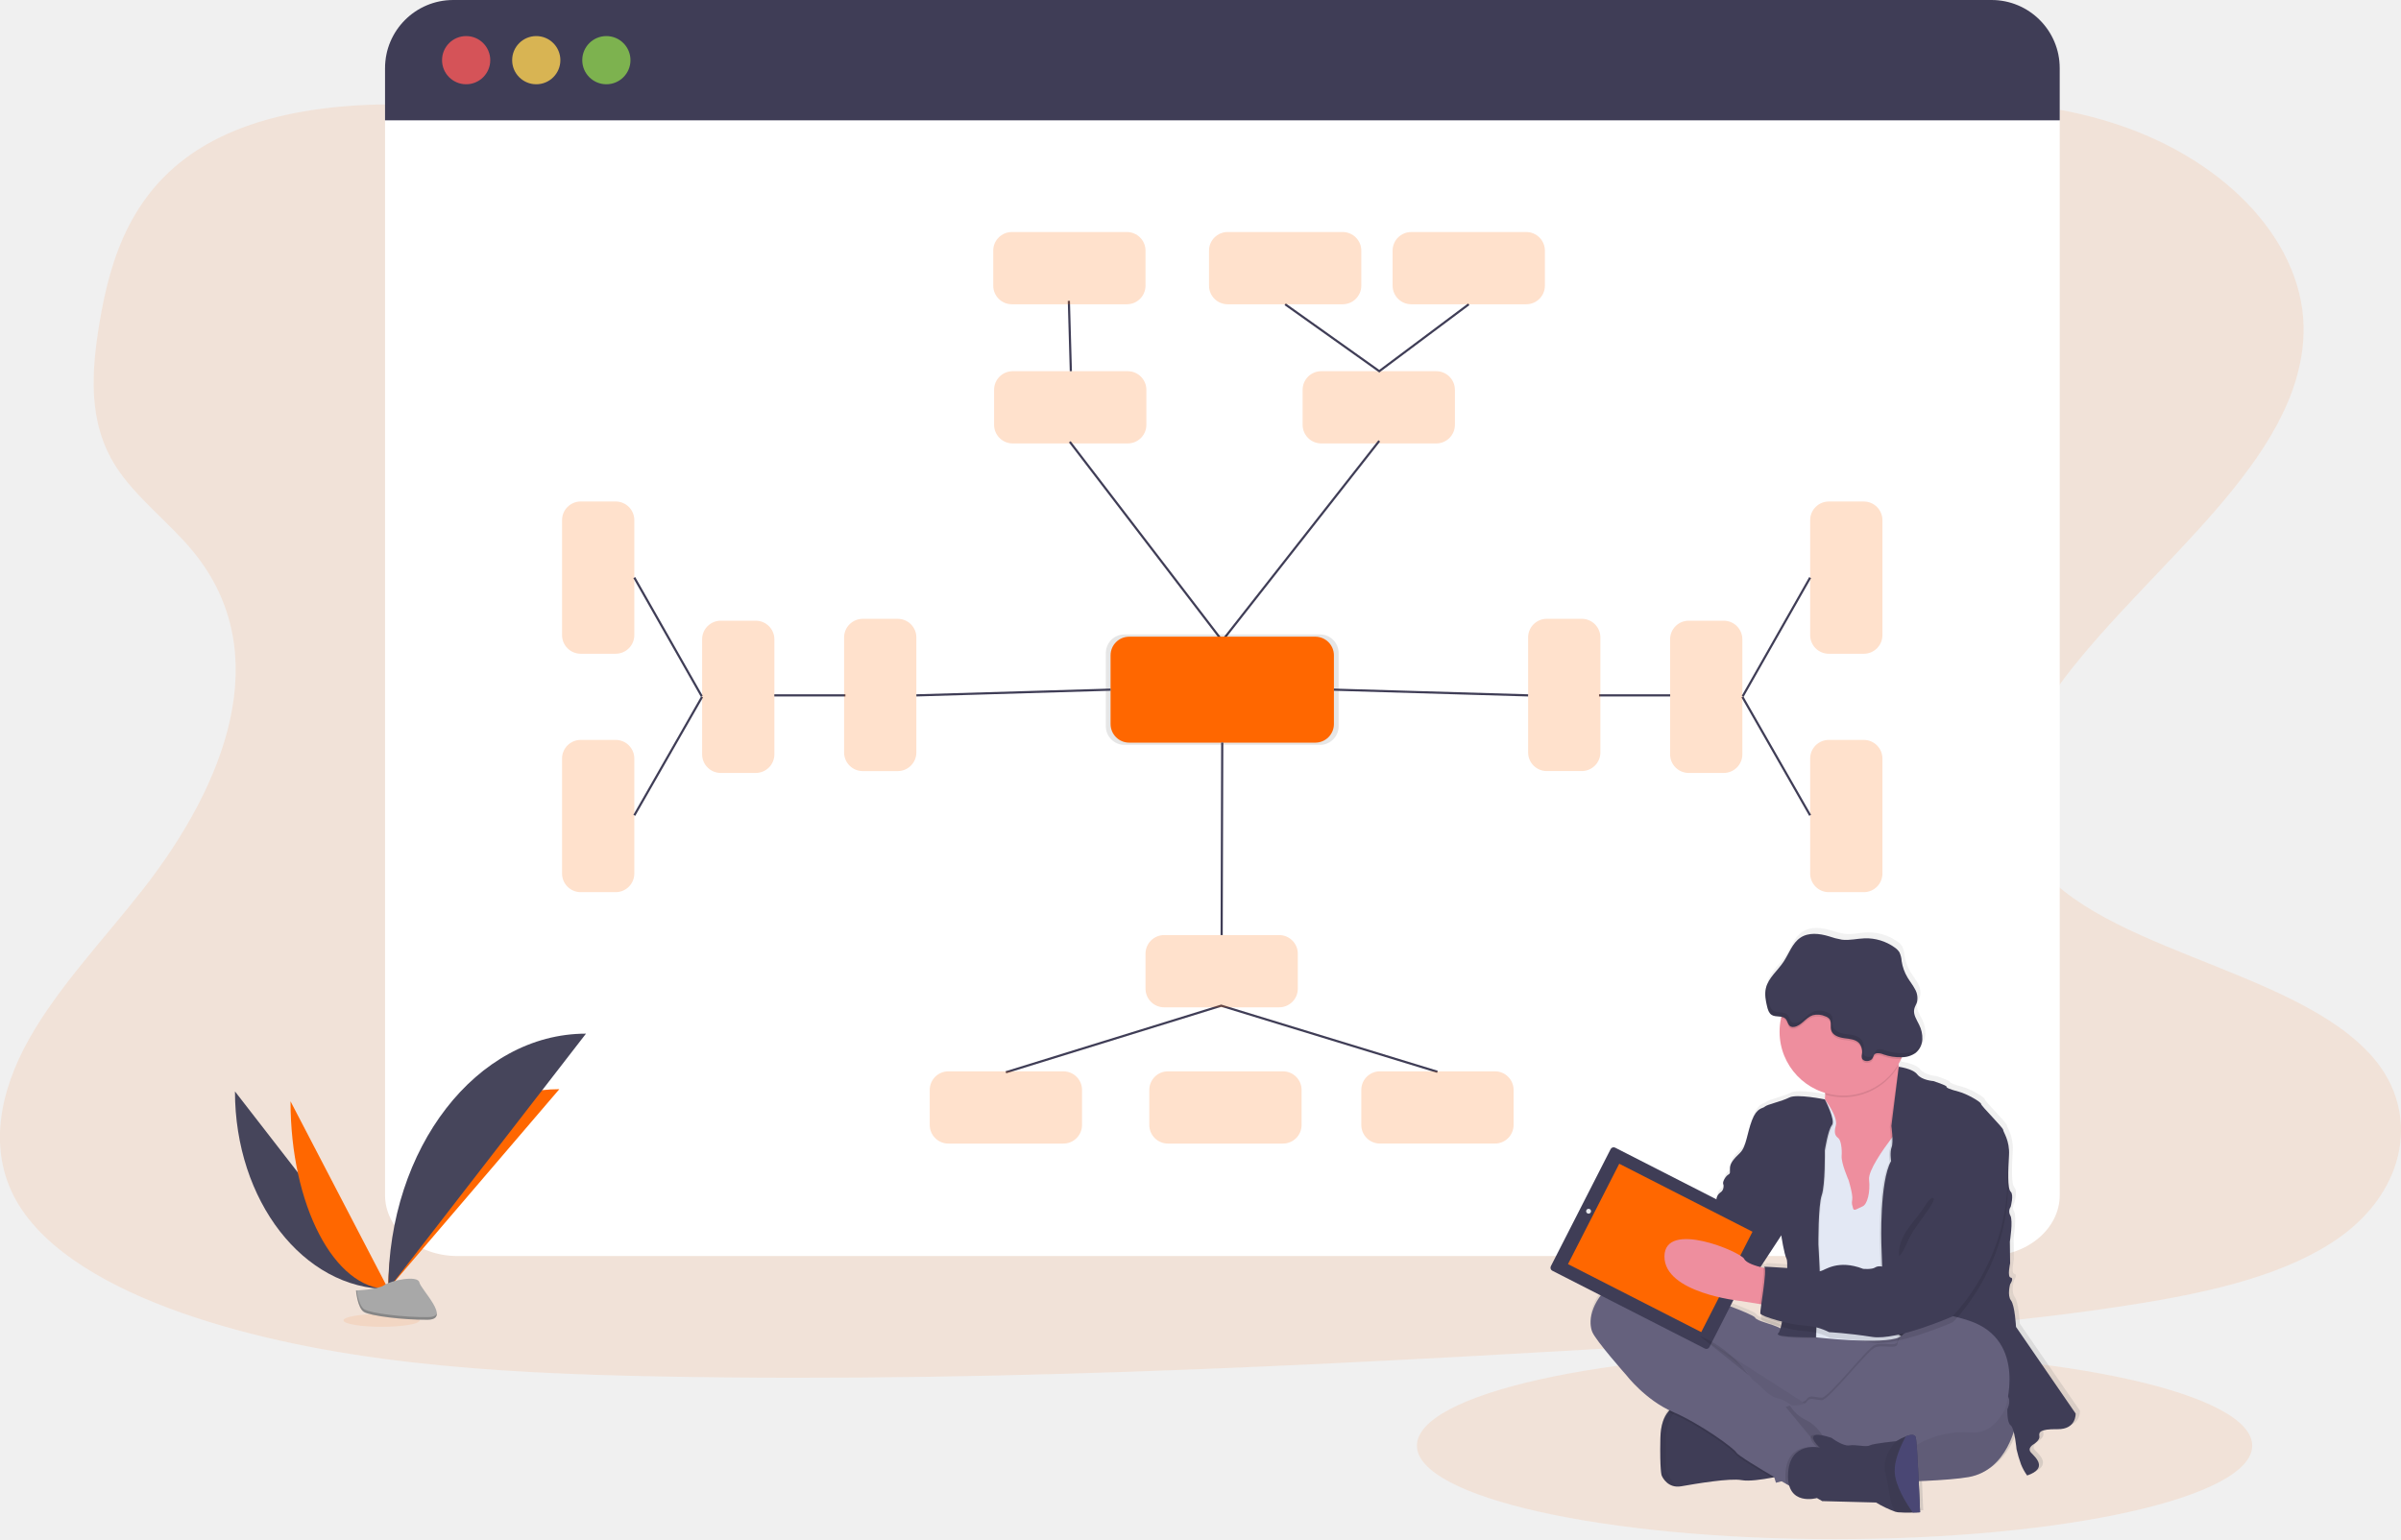
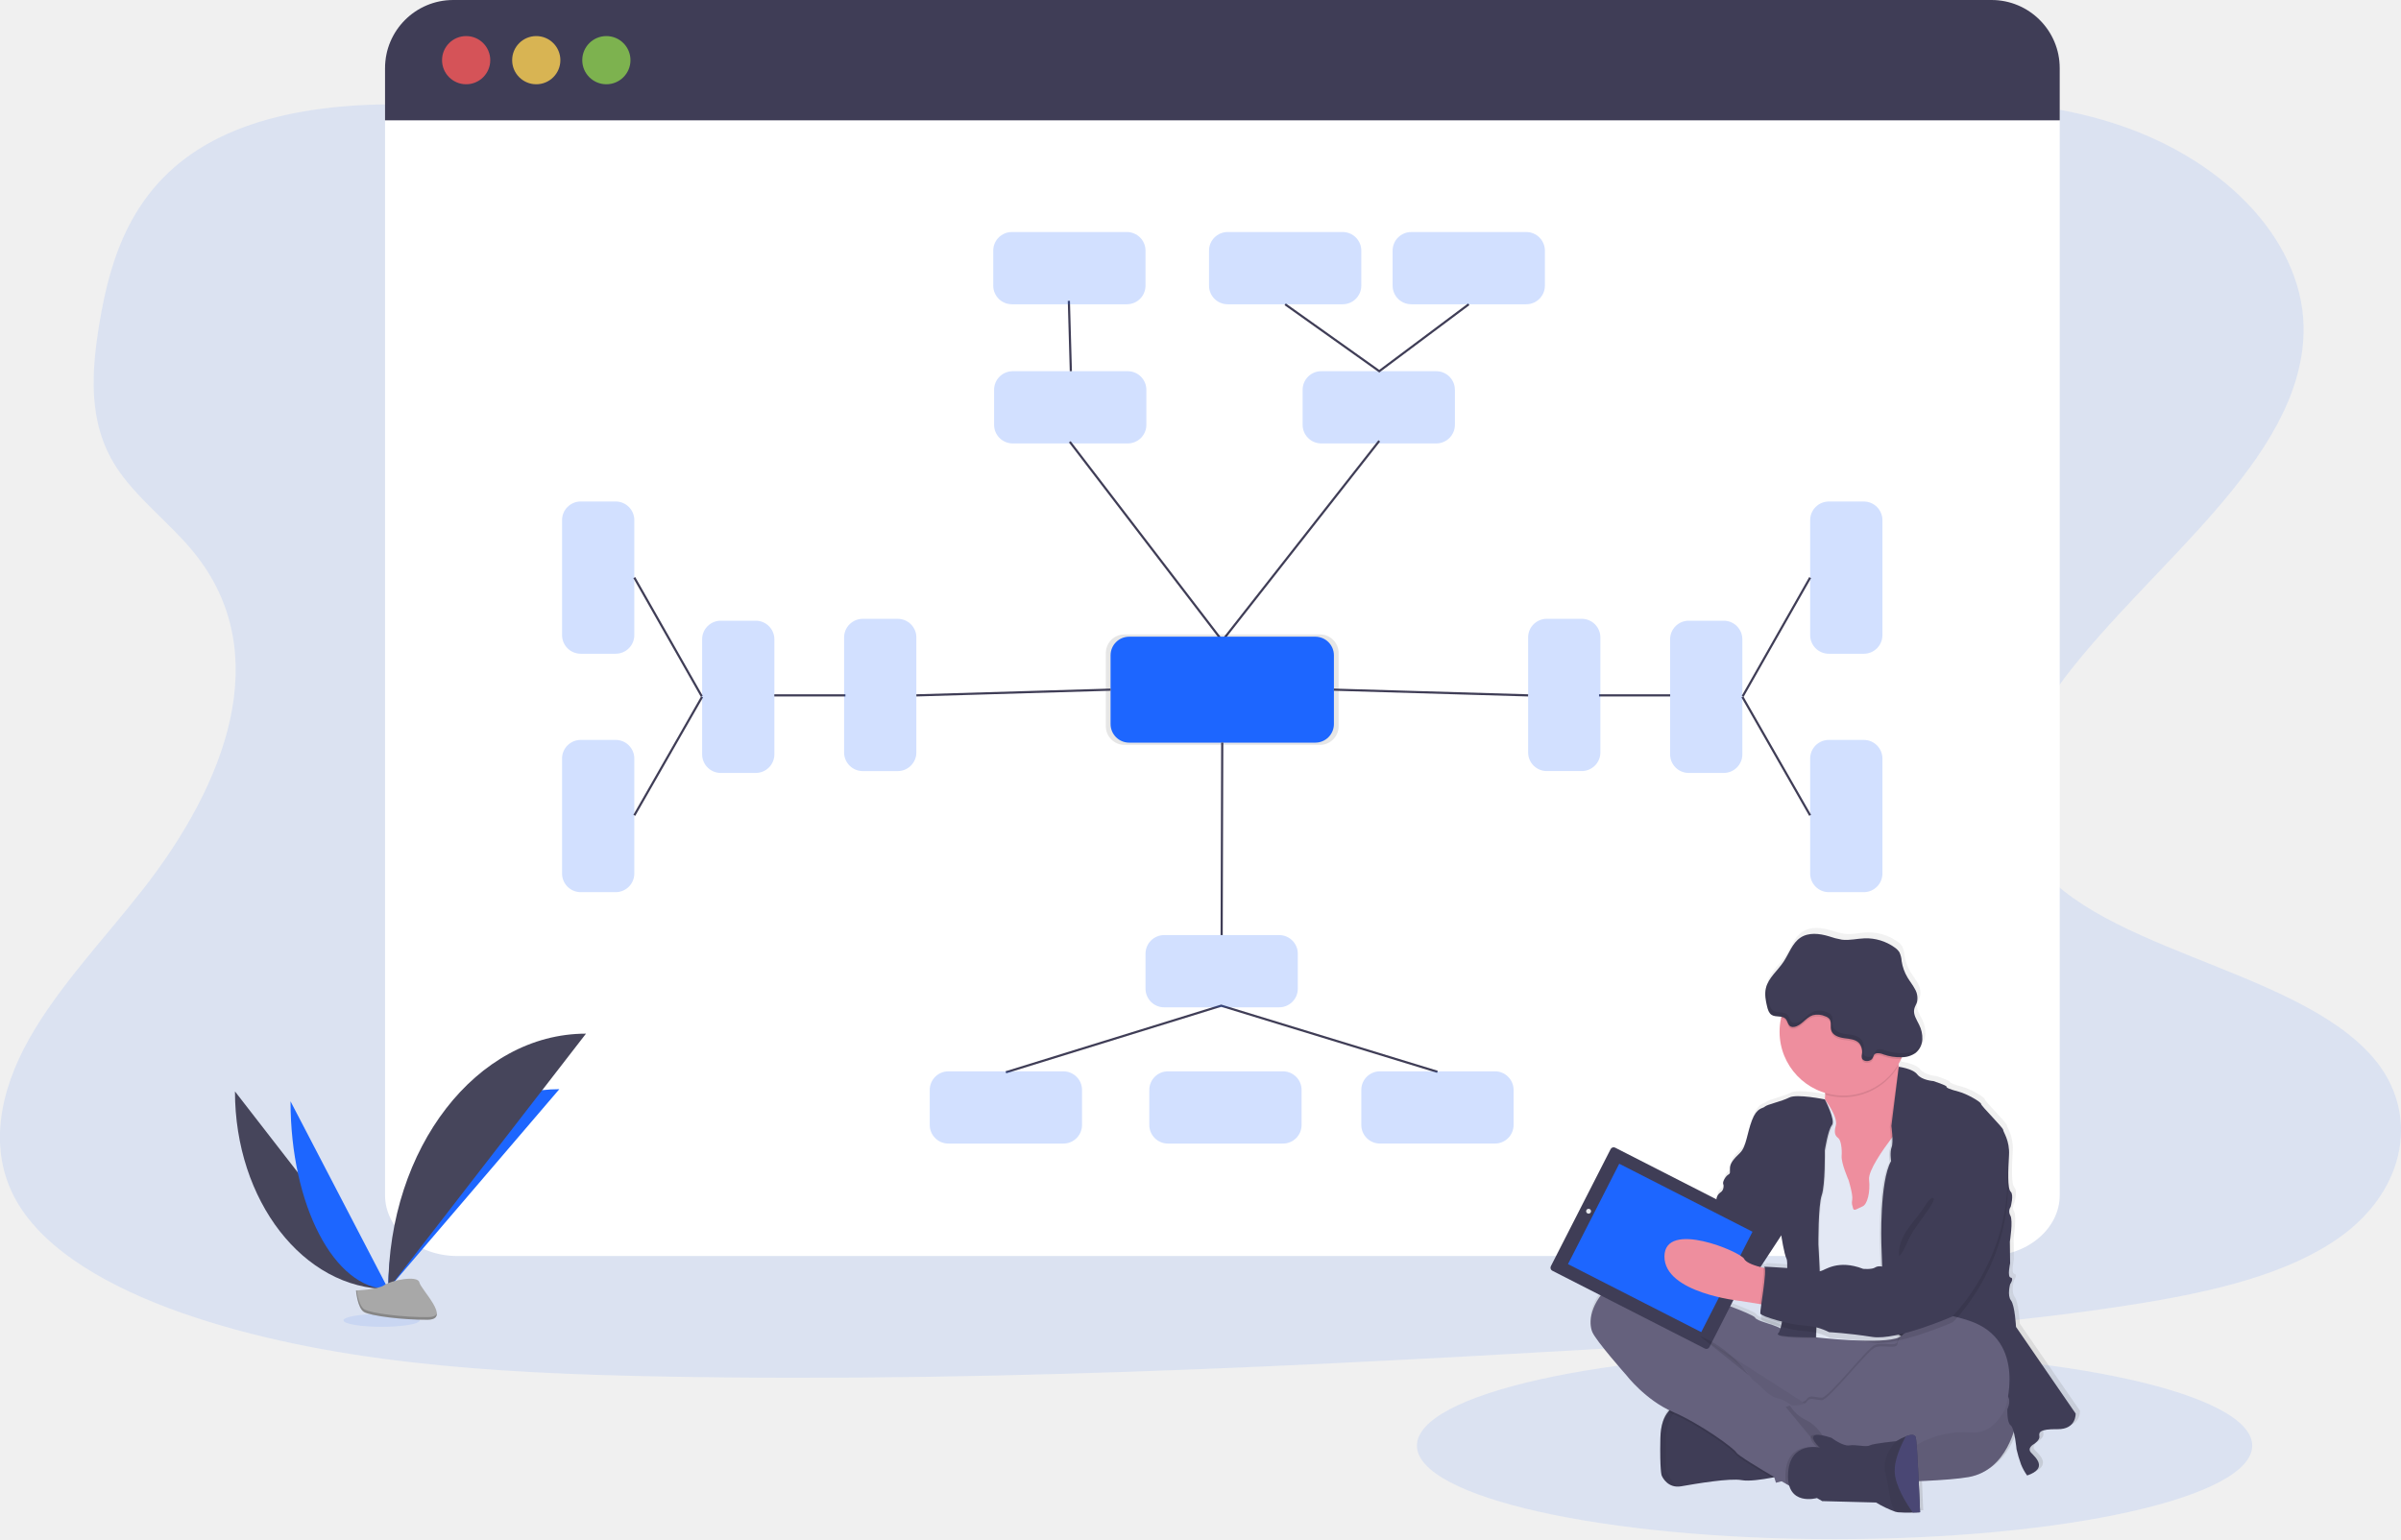
<svg xmlns="http://www.w3.org/2000/svg" id="a6dc9487-50e2-4fb9-af91-bf1b7118d463" data-name="Layer 1" width="1103.79" height="707.8" viewBox="0 0 1103.79 707.8">
  <defs>
    <linearGradient id="bd43dd7f-2dfd-4389-bf1e-697a1c0f972b" x1="891.82" y1="790.72" x2="891.82" y2="522.9" gradientUnits="userSpaceOnUse">
      <stop offset="0" stop-color="gray" stop-opacity="0.25" />
      <stop offset="0.54" stop-color="gray" stop-opacity="0.12" />
      <stop offset="1" stop-color="gray" stop-opacity="0.1" />
    </linearGradient>
  </defs>
-   <ellipse cx="843.39" cy="664.8" rx="192" ry="43" fill="#ff6700" opacity="0.1" />
+   <ellipse cx="843.39" cy="664.8" rx="192" ry="43" fill="#1D66FF" opacity="0.1" />
  <g opacity="0.1">
-     <path d="M673.12,122.89c0,156.1,97.93,282.41,219,282.41" transform="translate(-48.1 -96.1)" fill="#ff6700" />
+     <path d="M673.12,122.89c0,156.1,97.93,282.41,219,282.41" transform="translate(-48.1 -96.1)" fill="#1D66FF" />
  </g>
-   <path d="M675.52,226.13c-70.75.54-138.73-15.45-203.73-33.27S342.32,155,273,146.82c-44.62-5.27-95.4-4.44-130.47,16-33.75,19.66-43.74,51.89-48.67,81.63-3.71,22.38-5.52,45.86,7.54,66.22C110.42,324.8,126,336.4,137,349.86c38.26,46.83,14.53,107.1-23.41,155.51-17.79,22.71-38.6,44.5-52.1,68.48s-19.18,51.1-5.79,74.6c13.28,23.28,43.54,40,76.09,51.45C197.92,723,275,727.6,350.05,729.06c166.14,3.25,332.71-6.63,498.83-16.5,61.47-3.66,123.22-7.34,183.48-17.15,33.46-5.45,67.92-13.44,91.74-30.61,30.25-21.8,36.68-57.11,15-82.33-36.37-42.29-133-49.68-159-95.53-14.31-25.24-1.57-54.37,17-78.92,39.94-52.64,108.35-100,110-158.62,1.1-40.25-34-79.28-86.68-96.43-55.25-18-130.79-12.79-169.85,21.61C810.34,210,738,225.66,675.52,226.13Z" transform="translate(-48.1 -96.1)" fill="#ff6700" opacity="0.1" />
+   <path d="M675.52,226.13c-70.75.54-138.73-15.45-203.73-33.27S342.32,155,273,146.82c-44.62-5.27-95.4-4.44-130.47,16-33.75,19.66-43.74,51.89-48.67,81.63-3.71,22.38-5.52,45.86,7.54,66.22C110.42,324.8,126,336.4,137,349.86c38.26,46.83,14.53,107.1-23.41,155.51-17.79,22.71-38.6,44.5-52.1,68.48s-19.18,51.1-5.79,74.6c13.28,23.28,43.54,40,76.09,51.45C197.92,723,275,727.6,350.05,729.06c166.14,3.25,332.71-6.63,498.83-16.5,61.47-3.66,123.22-7.34,183.48-17.15,33.46-5.45,67.92-13.44,91.74-30.61,30.25-21.8,36.68-57.11,15-82.33-36.37-42.29-133-49.68-159-95.53-14.31-25.24-1.57-54.37,17-78.92,39.94-52.64,108.35-100,110-158.62,1.1-40.25-34-79.28-86.68-96.43-55.25-18-130.79-12.79-169.85,21.61C810.34,210,738,225.66,675.52,226.13Z" transform="translate(-48.1 -96.1)" fill="#1D66FF" opacity="0.1" />
  <path d="M995,127.29V645.7c0,15.42-14.88,28-33.24,28H258.34c-18.36,0-33.23-12.54-33.23-28V127.29c0-15.45,14.87-31.19,33.23-31.19l703.33,1.71C980,97.81,995,111.84,995,127.29Z" transform="translate(-48.1 -96.1)" fill="#fff" />
  <path d="M995,127.45v24H225.11v-24A31.35,31.35,0,0,1,256.45,96.1H963.6A31.36,31.36,0,0,1,995,127.45Z" transform="translate(-48.1 -96.1)" fill="#3f3d56" />
  <circle cx="214.3" cy="27.67" r="11.08" fill="#fa5959" opacity="0.8" />
  <circle cx="246.53" cy="27.67" r="11.08" fill="#fed253" opacity="0.8" />
  <circle cx="278.76" cy="27.67" r="11.08" fill="#8ccf4d" opacity="0.8" />
-   <rect x="457" y="170.7" width="70.01" height="33.22" rx="8.57" fill="#ff6700" opacity="0.2" />
-   <rect x="598.84" y="170.7" width="70.01" height="33.22" rx="8.57" fill="#ff6700" opacity="0.2" />
+   <rect x="457" y="170.7" width="70.01" height="33.22" rx="8.57" fill="#1D66FF" opacity="0.2" />
+   <rect x="598.84" y="170.7" width="70.01" height="33.22" rx="8.57" fill="#1D66FF" opacity="0.2" />
  <polyline points="491.81 203.17 561.89 294.68 634.08 202.74" fill="none" stroke="#3f3d56" stroke-miterlimit="10" />
  <rect x="508.37" y="291.75" width="107.03" height="50.79" rx="8.57" opacity="0.1" />
-   <rect x="510.55" y="292.79" width="102.68" height="48.73" rx="8.57" fill="#ff6700" />
+   <rect x="510.55" y="292.79" width="102.68" height="48.73" rx="8.57" fill="#1D66FF" />
  <line x1="492.29" y1="170.7" x2="491.38" y2="138.35" fill="none" stroke="#3f3d56" stroke-miterlimit="10" />
  <polyline points="675.22 139.93 634.08 170.7 590.81 139.93" fill="none" stroke="#3f3d56" stroke-miterlimit="10" />
-   <rect x="456.61" y="106.7" width="70.01" height="33.22" rx="8.57" fill="#ff6700" opacity="0.2" />
-   <rect x="640.21" y="106.7" width="70.01" height="33.22" rx="8.57" fill="#ff6700" opacity="0.2" />
-   <rect x="555.81" y="106.7" width="70.01" height="33.22" rx="8.57" fill="#ff6700" opacity="0.2" />
+   <rect x="456.61" y="106.7" width="70.01" height="33.22" rx="8.57" fill="#1D66FF" opacity="0.2" />
+   <rect x="640.21" y="106.7" width="70.01" height="33.22" rx="8.57" fill="#1D66FF" opacity="0.2" />
+   <rect x="555.81" y="106.7" width="70.01" height="33.22" rx="8.57" fill="#1D66FF" opacity="0.2" />
  <line x1="561.89" y1="341.51" x2="561.62" y2="430.01" fill="none" stroke="#3f3d56" stroke-miterlimit="10" />
  <path d="M609.53,558.59v0Z" transform="translate(-48.1 -96.1)" fill="none" stroke="#3f3d56" stroke-miterlimit="10" />
  <polyline points="462.42 493.11 561.42 462.48 660.82 492.89" fill="none" stroke="#3f3d56" stroke-miterlimit="10" />
-   <rect x="526.62" y="430.01" width="70.01" height="33.22" rx="8.57" fill="#ff6700" opacity="0.2" />
-   <rect x="861.88" y="345.12" width="70.01" height="33.22" rx="8.57" transform="translate(1210.51 -631.25) rotate(90)" fill="#ff6700" opacity="0.2" />
-   <rect x="861.88" y="454.76" width="70.01" height="33.22" rx="8.57" transform="translate(377.41 1272.15) rotate(-90)" fill="#ff6700" opacity="0.2" />
-   <rect x="625.82" y="492.66" width="70.01" height="33.22" rx="8.57" fill="#ff6700" opacity="0.2" />
-   <rect x="475.52" y="588.76" width="70.01" height="33.22" rx="8.57" transform="translate(972.95 1114.65) rotate(-180)" fill="#ff6700" opacity="0.2" />
-   <rect x="576.46" y="588.76" width="70.01" height="33.22" rx="8.57" transform="translate(1174.83 1114.65) rotate(-180)" fill="#ff6700" opacity="0.2" />
+   <rect x="526.62" y="430.01" width="70.01" height="33.22" rx="8.57" fill="#1D66FF" opacity="0.2" />
+   <rect x="861.88" y="345.12" width="70.01" height="33.22" rx="8.57" transform="translate(1210.51 -631.25) rotate(90)" fill="#1D66FF" opacity="0.2" />
+   <rect x="861.88" y="454.76" width="70.01" height="33.22" rx="8.57" transform="translate(377.41 1272.15) rotate(-90)" fill="#1D66FF" opacity="0.2" />
+   <rect x="625.82" y="492.66" width="70.01" height="33.22" rx="8.57" fill="#1D66FF" opacity="0.2" />
+   <rect x="475.52" y="588.76" width="70.01" height="33.22" rx="8.57" transform="translate(972.95 1114.65) rotate(-180)" fill="#1D66FF" opacity="0.2" />
+   <rect x="576.46" y="588.76" width="70.01" height="33.22" rx="8.57" transform="translate(1174.83 1114.65) rotate(-180)" fill="#1D66FF" opacity="0.2" />
  <line x1="801" y1="320.45" x2="832.16" y2="374.94" fill="none" stroke="#3f3d56" stroke-miterlimit="10" />
  <line x1="735.11" y1="319.78" x2="767.82" y2="319.78" fill="none" stroke="#3f3d56" stroke-miterlimit="10" />
  <line x1="613.23" y1="317.15" x2="702.51" y2="319.78" fill="none" stroke="#3f3d56" stroke-miterlimit="10" />
  <line x1="832.16" y1="265.63" x2="801.15" y2="320.21" fill="none" stroke="#3f3d56" stroke-miterlimit="10" />
-   <rect x="732.22" y="399.07" width="70.01" height="33.22" rx="8.57" transform="translate(1134.8 -447.65) rotate(90)" fill="#ff6700" opacity="0.2" />
-   <rect x="797.48" y="399.94" width="70.01" height="33.22" rx="8.57" transform="translate(1200.94 -512.04) rotate(90)" fill="#ff6700" opacity="0.2" />
-   <rect x="288.1" y="345.12" width="70.01" height="33.22" rx="8.57" transform="translate(636.73 -57.48) rotate(90)" fill="#ff6700" opacity="0.2" />
-   <rect x="288.1" y="454.76" width="70.01" height="33.22" rx="8.57" transform="translate(-196.37 698.37) rotate(-90)" fill="#ff6700" opacity="0.2" />
+   <rect x="732.22" y="399.07" width="70.01" height="33.22" rx="8.57" transform="translate(1134.8 -447.65) rotate(90)" fill="#1D66FF" opacity="0.2" />
+   <rect x="797.48" y="399.94" width="70.01" height="33.22" rx="8.57" transform="translate(1200.94 -512.04) rotate(90)" fill="#1D66FF" opacity="0.2" />
+   <rect x="288.1" y="345.12" width="70.01" height="33.22" rx="8.57" transform="translate(636.73 -57.48) rotate(90)" fill="#1D66FF" opacity="0.2" />
+   <rect x="288.1" y="454.76" width="70.01" height="33.22" rx="8.57" transform="translate(-196.37 698.37) rotate(-90)" fill="#1D66FF" opacity="0.2" />
  <line x1="322.78" y1="320.45" x2="291.61" y2="374.94" fill="none" stroke="#3f3d56" stroke-miterlimit="10" />
  <line x1="388.66" y1="319.78" x2="355.96" y2="319.78" fill="none" stroke="#3f3d56" stroke-miterlimit="10" />
  <line x1="510.55" y1="317.15" x2="421.27" y2="319.78" fill="none" stroke="#3f3d56" stroke-miterlimit="10" />
  <line x1="291.61" y1="265.63" x2="322.62" y2="320.21" fill="none" stroke="#3f3d56" stroke-miterlimit="10" />
-   <rect x="417.76" y="399.07" width="70.01" height="33.22" rx="8.57" transform="translate(820.34 -133.18) rotate(90)" fill="#ff6700" opacity="0.2" />
-   <rect x="352.49" y="399.94" width="70.01" height="33.22" rx="8.57" transform="translate(755.94 -67.05) rotate(90)" fill="#ff6700" opacity="0.2" />
+   <rect x="417.76" y="399.07" width="70.01" height="33.22" rx="8.57" transform="translate(820.34 -133.18) rotate(90)" fill="#1D66FF" opacity="0.2" />
+   <rect x="352.49" y="399.94" width="70.01" height="33.22" rx="8.57" transform="translate(755.94 -67.05) rotate(90)" fill="#1D66FF" opacity="0.2" />
  <path d="M156.12,598c0,50.24,31.52,90.9,70.47,90.9" transform="translate(-48.1 -96.1)" fill="#46455b" />
-   <path d="M226.59,688.89c0-50.81,35.18-91.92,78.65-91.92" transform="translate(-48.1 -96.1)" fill="#ff6700" />
-   <path d="M181.66,602.55c0,47.72,20.1,86.34,44.93,86.34" transform="translate(-48.1 -96.1)" fill="#ff6700" />
+   <path d="M226.59,688.89c0-50.81,35.18-91.92,78.65-91.92" transform="translate(-48.1 -96.1)" fill="#1D66FF" />
+   <path d="M181.66,602.55c0,47.72,20.1,86.34,44.93,86.34" transform="translate(-48.1 -96.1)" fill="#1D66FF" />
  <path d="M226.59,688.89c0-64.92,40.66-117.45,90.9-117.45" transform="translate(-48.1 -96.1)" fill="#46455b" />
-   <ellipse cx="175.43" cy="607.19" rx="17.52" ry="2.96" fill="#ff6700" opacity="0.1" />
+   <ellipse cx="175.43" cy="607.19" rx="17.52" ry="2.96" fill="#1D66FF" opacity="0.1" />
  <path d="M211.77,689.53s10-.31,13-2.45,15.37-4.71,16.12-1.27,15,17.11,3.73,17.2-26.22-1.76-29.22-3.59S211.77,689.53,211.77,689.53Z" transform="translate(-48.1 -96.1)" fill="#a8a8a8" />
  <path d="M244.83,701.81c-11.28.09-26.21-1.75-29.22-3.59-2.29-1.39-3.2-6.39-3.51-8.7h-.33s.63,8.06,3.64,9.89,17.94,3.68,29.22,3.59c3.26,0,4.38-1.19,4.32-2.9C248.5,701.15,247.26,701.79,244.83,701.81Z" transform="translate(-48.1 -96.1)" opacity="0.2" />
  <path d="M1004.32,744.89l-27.67-40.12s-.52-9.93-2.33-12.26-.39-7.48-.39-7.48,1.94-2.84.26-3.09-.26-6.58-.26-6.58l-.13-10.07s1.55-9.67.26-12a3.82,3.82,0,0,1,.13-4.13s1.55-5.55,0-7-1.17-10.06-.78-16.89-2.71-10.71-2.71-11.74-10.22-11.1-10.22-12-6.46-4.64-10.34-5.68-5.82-1.8-5.69-2.32-6.08-2.58-6.08-2.58-5.43-.38-7.5-3.09-8.4-3.5-8.57-3.52c0-.18-.09-.36-.12-.54l-.12-.58c.49-.82.94-1.66,1.35-2.53l.36-.79a11,11,0,0,0,6.36-2,8.7,8.7,0,0,0,3.1-6.19,13.6,13.6,0,0,0-1.51-6.87c-1.14-2.33-2.8-4.73-2.23-7.25.25-1.09.9-2,1.24-3.11a8.19,8.19,0,0,0-.93-6.11c-1-1.87-2.34-3.52-3.43-5.34a20.73,20.73,0,0,1-2.73-7.54,11.88,11.88,0,0,0-1-4.11,7.62,7.62,0,0,0-2.27-2.29,22.65,22.65,0,0,0-13.9-4.21c-3.52.12-7,1.07-10.52.64a38.93,38.93,0,0,1-6.15-1.61c-4.33-1.28-9.34-1.81-13.11.67s-5.28,7.36-7.84,11.18c-2.27,3.38-5.58,6.21-7.3,9.79,0-.07,0-.14.05-.21a12.35,12.35,0,0,0-1,2.61c-.66,2.81-.11,5.75.57,8.55.36,1.45.84,3,2.09,3.82s3,.63,4.52.89c-.06.25-.12.49-.17.74a29.5,29.5,0,0,0,20.5,34.45c0,.26,0,.53,0,.78,0,.77-.06,1.51-.14,2.22h0s-13-2.67-16.49-.87-10.35,3.23-11.38,4.26-3.62.26-5.95,6.32-2.58,12.26-5.56,15.09-4.52,4.78-4.65,6.84.38,2.58-.78,3.23-2.84,3.35-2.33,4.38c0,0,.65,2.58-1.42,3.87a4.31,4.31,0,0,0-1.81,3.87s-.78,2.84-2.59,3.48-3,4.91-3,4.91l-5.86,6.74-11.63-12.86a4.9,4.9,0,0,0-6.91-.35L802,653.51a11.24,11.24,0,0,0-5.71,3.4,15,15,0,0,0-3,4.4l-3.12,2.82a4.8,4.8,0,0,0-1.61,3.44,4.85,4.85,0,0,0,.81,5.32l7.44,8.24,0,.07a13,13,0,0,0-7.2,2.93c-11.12,9.8-11.25,18.83-9.57,23s15.77,20,15.77,20,8.19,10.65,20,16.31h0l-.08.09c-.24.25-.47.52-.7.81l-.19.25-.18.25-.21.31-.16.25-.23.37a2,2,0,0,1-.14.25c-.09.16-.18.33-.26.5l-.09.17c-.11.22-.21.46-.32.7s-.07.18-.1.26-.14.34-.2.52l-.12.33c-.06.16-.11.33-.17.5s-.07.24-.11.37l-.15.56-.09.35c-.08.3-.14.61-.21.93l-.06.37c0,.21-.08.43-.11.66s-.05.31-.07.47,0,.42-.08.64,0,.33-.05.49,0,.49,0,.74,0,.29,0,.45c0,.4,0,.82-.05,1.25-.26,15.09.62,17.28.62,17.28s1.83,4.81,6.87,5.15a8.93,8.93,0,0,0,2.21-.12c6.72-1.16,22.5-3.87,28.06-2.83,3.34.62,9.53-.3,13.93-1.13l1.17-.23.8,2.57,2.56-.7,2.17,1.25,1.37.79c2.55,8.65,12.91,5.7,12.91,5.7l2.46,1.42,25,.64a50.53,50.53,0,0,0,8.84,4.25,8.88,8.88,0,0,0,1.25.27,57.46,57.46,0,0,0,6.95.13c1.92,0,3.4-.13,3.4-.13s-.26-6.77-.62-14.36c9.53-.4,18-1,23.11-1.89C968,772,973.55,759.84,975.6,753.36a60.65,60.65,0,0,1,1.3,8,58.61,58.61,0,0,0,2.07,7,23.67,23.67,0,0,0,2.85,5.16c9.83-3.35,3.88-8.38,1.81-10.57s1.42-4,1.42-4,2.72-1.81,2.46-3.49-.39-3.48,8.4-3.35S1004.32,744.89,1004.32,744.89ZM867.78,662.52c.11.74,1.34,8.68,2.45,10.77a14.37,14.37,0,0,1,.29,4.25c-5.21-.41-10.64-.64-10.64-.64a1.24,1.24,0,0,1,.28.67l-.82-.19c-.38-.09-.78-.18-1.19-.29l9.6-14.59Zm-19,30.25,9,1.43.76.12a30.29,30.29,0,0,0-.47,4.26c0,.13.2.29.49.48a11.67,11.67,0,0,0-.17,2.13c.14.72,4.36,2.26,9.2,3.54-.07.26-.14.5-.2.74h0c-4.27-2.25-11-3.3-11.78-5S832,690.84,832,690.84s-.84-.45-2.28-1.14l6,1.14,1.66-.17A89.92,89.92,0,0,0,848.76,692.77Z" transform="translate(-48.1 -96.1)" fill="url(#bd43dd7f-2dfd-4389-bf1e-697a1c0f972b)" />
  <path d="M974.89,750.5s-3.59,21.65-21.79,24.86-78.94,2.56-78.94,2.56-34.73-5-47.29-34.34-20.63-41-9.87-41.53,68.82,19.61,72.15,19.87S978.09,677.32,974.89,750.5Z" transform="translate(-48.1 -96.1)" fill="#65617d" />
  <path d="M974.89,750.5s-3.59,21.65-21.79,24.86-78.94,2.56-78.94,2.56-34.73-5-47.29-34.34-20.63-41-9.87-41.53,68.82,19.61,72.15,19.87S978.09,677.32,974.89,750.5Z" transform="translate(-48.1 -96.1)" opacity="0.05" />
  <path d="M812,774.59s1.81,4.77,6.8,5.12a8.77,8.77,0,0,0,2.19-.12c6.67-1.16,22.3-3.85,27.81-2.82,3.32.61,9.45-.3,13.82-1.12,2.9-.55,5-1.06,5-1.06s-5.12-17-5.77-17.56-23.06-14-23.06-14L821,741.79H821a9.39,9.39,0,0,0-6,3.54c-1.87,2.27-3.48,6-3.59,12.1C811.1,772.41,812,774.59,812,774.59Z" transform="translate(-48.1 -96.1)" fill="#3f3d56" />
  <path d="M812,774.59s1.81,4.77,6.8,5.12a73.93,73.93,0,0,1-4.82-7l.09-12.43a21.89,21.89,0,0,1,7-18.45H821s-9.35.64-9.61,15.64S812,774.59,812,774.59Z" transform="translate(-48.1 -96.1)" opacity="0.05" />
  <path d="M889,747.42l16.53-12.94,26-25.63s-2.81-.14-7.05-.32c-1,.67-4,2.78-4.12,5.35-.12,3.14-7,.22-10.62,2S888.64,740.16,885.56,740s-5.51-1.56-6.79.62l-.09.14Z" transform="translate(-48.1 -96.1)" opacity="0.1" />
  <path d="M815,745.32c.59.28,1.19.56,1.79.82,12.56,5.38,28.07,16.66,29.22,18.71.71,1.25,9.7,6.71,16.64,10.8,2.9-.55,5-1.06,5-1.06s-5.12-17-5.77-17.56-23.06-14-23.06-14L821,741.79H821A9.39,9.39,0,0,0,815,745.32Z" transform="translate(-48.1 -96.1)" opacity="0.1" />
  <path d="M780.09,708.59c1.67,4.1,15.64,19.86,15.64,19.86s8.84,11.54,21.4,16.92,28.06,16.66,29.22,18.71c.74,1.32,10.75,7.35,17.8,11.49l1.58.92,3.5,2,1.85,1.07s4.29-3.45,8.57-6.92,8.41-6.86,8.48-7c.12-.38,1.79-4.74,1.4-5-.2-.13-1.08-1.91-2.69-4a18.25,18.25,0,0,0-6.53-5.4c-5.9-2.69-8.46-8.82-8.46-8.82s-.56-.4-1.41-.94a17.09,17.09,0,0,0-5.77-2.57c-2.82-.35-8.07-6.12-8.07-6.12s-3.59-2.31-5-5.25-21.22-16.46-23.06-17.73l48.18,30.95,11.53,7.41,16.54-12.94,26-25.63s-3.5-.17-8.58-.39c-12.65-.55-35.1-1.41-37.94-.77a21.45,21.45,0,0,1-7,.46s-6.4.29-10.63-1.94-10.9-3.28-11.67-4.93-23.45-9.61-23.45-9.61-30.88-16.4-41.91-6.66S778.43,704.49,780.09,708.59Z" transform="translate(-48.1 -96.1)" fill="#65617d" />
  <path d="M879.67,614.53l4,13.19,5.13,29.74,18.83,1.28,5.46-9,5.44-9s3.39-12,5.83-23.64c2.15-10.28,3.56-20.26,1.22-21.34-2.08-1-3.45-4.43-4.34-8.15-.11-.46-.22-.93-.31-1.39a73.86,73.86,0,0,1-1.25-9.56s-39.47-2.05-34,14.23a25.82,25.82,0,0,1,1.49,8.65,21.8,21.8,0,0,1-.14,2.2A18.45,18.45,0,0,1,879.67,614.53Z" transform="translate(-48.1 -96.1)" fill="#ee8e9e" />
  <path d="M871.46,612.35l1.42,22.42,3.2,19.1,3.59,8.84,3.2,48.38s30.9,3.57,38.42-.06a3.33,3.33,0,0,0,1.36-1.07c9.07-13.7,6.1-53.4,6.1-53.4l3.46-25.63-2.31-13.3-5.57-.6-4.29-.45s-1,1.19-2.37,3c-3.8,5-10.79,14.88-10.32,19,.64,5.64-.77,11.4-3,12.3s-4,2.44-4.35.9-.77-1.92-.39-4.1-1.67-8.85-1.67-8.85-3.46-7.81-3.2-11.15-.38-7.17-1.41-8.07-2.43-1.79-1.28-5.89S887,601.67,887,601.67Z" transform="translate(-48.1 -96.1)" fill="#e3e8f4" />
  <path d="M912.28,668.36l1.29,38.32,7.4,4.1a3.4,3.4,0,0,0,1.36-1.06c9.07-13.71,6.1-53.41,6.1-53.41l3.46-25.63-2.31-13.3-5.57-.6c2.15-10.28,3.56-20.26,1.22-21.34-2.08-1-3.45-4.43-4.34-8.15h0l-4,27.11s.33,2.45.45,5a14.26,14.26,0,0,1-.32,4.77c-.9,2.31-.26,6.41-.26,6.41-2.31,4.07-3.47,11.61-4,18.89C912,659.13,912.28,668.36,912.28,668.36Z" transform="translate(-48.1 -96.1)" opacity="0.1" />
  <path d="M921,586.68s6.46.8,8.51,3.5,7.43,3.07,7.43,3.07,6.15,2,6,2.56,1.79,1.29,5.63,2.31,10.26,4.74,10.26,5.64S969,614.65,969,615.68s3.08,4.87,2.69,11.66-.77,15.38.77,16.79,0,6.92,0,6.92a3.78,3.78,0,0,0-.13,4.1c1.28,2.31-.25,11.92-.25,11.92l.12,10s-1.41,6.28.26,6.54-.26,3.08-.26,3.08-1.41,5.12.39,7.43,2.31,12.17,2.31,12.17l27.42,39.86s.39,7.3-8.33,7.18-8.59,1.66-8.33,3.33-2.43,3.46-2.43,3.46-3.46,1.79-1.41,4,7.94,7.18-1.8,10.51a23.76,23.76,0,0,1-2.82-5.13,58,58,0,0,1-2.05-6.92s-.9-9.74-2.69-11-1.54-7.43-1.54-7.43,2.57-5-1-7.05-55.62-30.89-55.62-30.89L913,667.84s-.9-28.32,4.48-37.81c0,0-.64-4.1.26-6.41s-.13-9.74-.13-9.74Z" transform="translate(-48.1 -96.1)" fill="#3f3d56" />
  <path d="M887.43,602.06s-12.89-2.66-16.35-.86-10.25,3.2-11.28,4.23-3.58.25-5.89,6.28-2.56,12.17-5.51,15-4.49,4.74-4.62,6.79.39,2.56-.76,3.21-2.82,3.33-2.31,4.35,26.65,23.58,26.65,23.58,1.29,8.59,2.44,10.77-1.28,32.16-3.84,34.22,17.3,1.86,17.3,1.86.89-19.68,1.66-20.7-.51-22-.51-22-.13-17.94,1.54-22.68,1.48-20.5,1.48-20.5,1.47-9.46,3.26-11.67S887.43,602.06,887.43,602.06Z" transform="translate(-48.1 -96.1)" opacity="0.1" />
  <path d="M887,601.67s-12.88-2.65-16.34-.86S860.44,604,859.42,605s-3.59.26-5.9,6.28-2.56,12.18-5.51,15-4.48,4.74-4.61,6.79.38,2.56-.77,3.2-2.82,3.33-2.31,4.36S867,664.25,867,664.25s1.28,8.58,2.44,10.76-1.29,32.17-3.85,34.22,17.3,1.86,17.3,1.86.9-19.67,1.67-20.7-.52-22-.52-22-.12-17.94,1.54-22.68S887,625.16,887,625.16s1.47-9.46,3.26-11.66S887,601.67,887,601.67Z" transform="translate(-48.1 -96.1)" fill="#3f3d56" />
  <path d="M885.69,590.82a25.82,25.82,0,0,1,1.49,8.65,29.36,29.36,0,0,0,33.72-13.32,73.86,73.86,0,0,1-1.25-9.56S880.18,574.54,885.69,590.82Z" transform="translate(-48.1 -96.1)" opacity="0.1" />
  <path d="M866.21,570.57a29.35,29.35,0,1,0,.64-6.1A29.35,29.35,0,0,0,866.21,570.57Z" transform="translate(-48.1 -96.1)" fill="#ee8e9e" />
  <path d="M847.37,638.49l-7,2.18s.65,2.56-1.41,3.84a4.29,4.29,0,0,0-1.79,3.85s-.77,2.82-2.56,3.46-2.95,4.87-2.95,4.87l-5.9,6.79s-2.17,1.79-1.79,2.69-2.31,1.15-2.31,1.15L823,690.14l12.18,2.3,7.56-.77,6.15-2.3,5.38-3.21,2.44-6.28,10.76-16.4Z" transform="translate(-48.1 -96.1)" fill="#3f3d56" />
  <path d="M823.41,669.12s-15.64-22.56-27.3-10.38,4.74,31.91,8.59,31.27,22.17-1.67,22.17-1.67Z" transform="translate(-48.1 -96.1)" fill="#ee8e9e" />
  <rect x="770.4" y="638.26" width="81.83" height="63.54" rx="1.54" transform="translate(345.12 -391.66) rotate(27.04)" fill="#3f3d56" />
-   <rect x="777.03" y="644.03" width="68.78" height="51.83" transform="translate(345.09 -391.72) rotate(27.04)" fill="#ff6700" />
+   <rect x="777.03" y="644.03" width="68.78" height="51.83" transform="translate(345.09 -391.72) rotate(27.04)" fill="#1D66FF" />
  <circle cx="730.3" cy="557" r="1.13" fill="#e6e8ec" />
  <circle cx="796.61" cy="590.97" r="1.86" fill="#e6e8ec" />
  <path d="M813.28,673.86c-.12,16.92,34.86,20.5,34.86,20.5l8.94,1.42,4,.64,1.67-16.54s-1.83-.27-4.12-.8c-3.39-.79-7.78-2.16-8.7-4.07C848.4,671.81,813.41,656.94,813.28,673.86Z" transform="translate(-48.1 -96.1)" fill="#ee8e9e" />
  <path d="M866.85,564.47a3.41,3.41,0,0,1,2.15,1c1,1.05,1,2.91,2.33,3.55a2.58,2.58,0,0,0,1.53.18c3.41-.48,5.38-4.33,8.65-5.39a8.67,8.67,0,0,1,5.73.5,4.18,4.18,0,0,1,1.9,1.21c1.1,1.42.33,3.51.84,5.22.7,2.38,3.54,3.33,6,3.64s5.23.48,6.88,2.34a6.27,6.27,0,0,1,1.22,5,3.91,3.91,0,0,0,0,1.83c.68,1.93,4,1.64,4.87.12.64-1.1.45-2,1.94-2.32a6.32,6.32,0,0,1,3.14.54,23.08,23.08,0,0,0,8.11,1.24,29.35,29.35,0,1,0-55.27-18.58Z" transform="translate(-48.1 -96.1)" opacity="0.1" />
  <path d="M904.06,582.71a4,4,0,0,1,0-1.84,6.27,6.27,0,0,0-1.22-5c-1.65-1.86-4.42-2-6.88-2.34s-5.3-1.26-6-3.64c-.51-1.71.26-3.8-.84-5.21a4.14,4.14,0,0,0-1.9-1.22,8.67,8.67,0,0,0-5.73-.5c-3.27,1.06-5.24,4.91-8.65,5.39a2.58,2.58,0,0,1-1.53-.18c-1.29-.64-1.34-2.5-2.33-3.55-1.56-1.65-4.51-.58-6.42-1.81-1.24-.8-1.72-2.36-2.07-3.79-.67-2.79-1.22-5.71-.56-8.5,1.11-4.77,5.37-8,8.09-12.11,2.54-3.79,4-8.59,7.77-11.11s8.7-1.94,13-.66a37.88,37.88,0,0,0,6.09,1.59c3.46.43,6.94-.51,10.43-.63a22.46,22.46,0,0,1,13.77,4.18,7.64,7.64,0,0,1,2.25,2.28,11.49,11.49,0,0,1,1,4.08,20.82,20.82,0,0,0,2.71,7.5c1.07,1.8,2.43,3.43,3.4,5.3a8.18,8.18,0,0,1,.92,6.07c-.33,1.05-1,2-1.23,3.09-.57,2.5,1.08,4.89,2.21,7.2a13.55,13.55,0,0,1,1.5,6.83,8.61,8.61,0,0,1-3.08,6.14,11,11,0,0,1-6.49,2A23,23,0,0,1,914,581a6.32,6.32,0,0,0-3.14-.54c-1.49.3-1.3,1.22-1.94,2.32C908.06,584.34,904.74,584.63,904.06,582.71Z" transform="translate(-48.1 -96.1)" fill="#3f3d56" />
  <path d="M888.25,748.19l16.54-12.94,26-25.63s-3.5-.17-8.58-.39a5.63,5.63,0,0,0-1.82,3.5c-.12,3.13-7,.22-10.62,2S888.64,739,885.56,738.86s-5.51-1.56-6.79.62l-.09.14a3.68,3.68,0,0,1-2,1.16Z" transform="translate(-48.1 -96.1)" opacity="0.1" />
  <path d="M854.93,747.29l8.31,26.52,1.3,4.16,4-1.08,8.72-2.4,38.84-10.67a33.62,33.62,0,0,0,14-3.73,42.44,42.44,0,0,1,24.14-5.26c5.13.48,10.84-1.73,15.58-10.49,0,0,10.76-31.78-16.41-40.88s-28.46,4.84-28.46,4.84l-.37.23c-1,.67-4,2.78-4.12,5.35-.12,3.14-7,.22-10.62,2S888.64,740.16,885.56,740s-5.51-1.56-6.79.62l-.09.14c-.95,1.31-3.81,1.61-5.69,1.67-1,0-1.78,0-1.78,0l-.24.07-2,.59Z" transform="translate(-48.1 -96.1)" fill="#65617d" />
  <path d="M857.08,695.78l4,.64,1.67-16.54s-1.83-.27-4.12-.8C859.23,681.38,857.86,690.3,857.08,695.78Z" transform="translate(-48.1 -96.1)" opacity="0.1" />
  <path d="M961.87,618.53s11.92-3.46,9,30.38-25,55.23-25,55.23-25.37,11.15-36.78,9.36a198.28,198.28,0,0,0-19.73-2.18,29,29,0,0,0-11.54-3.08c-6.4-.25-19.86-4.23-20.12-5.51s3.34-20.12,1.8-21.53c0,0,17.94.74,19.73,2s4.36.37,6.28,0,7.82-5.49,19.48-1c0,0,4,.38,5.51-.64s4-.26,4-.26a11.49,11.49,0,0,0,2.79-1.41c.38-.51,3.46,0,3.46,0a1.36,1.36,0,0,0,1.92-.9,8.34,8.34,0,0,1,1.79-2.82s3.46-19.48,10-26.78c0,0,1.92-1.67,1.41-3.72S946.49,614.43,961.87,618.53Z" transform="translate(-48.1 -96.1)" opacity="0.1" />
  <path d="M961.56,615.93s11.92-3.46,9,30.38-25,55.23-25,55.23-25.38,11.15-36.78,9.36S889,708.72,889,708.72a29,29,0,0,0-11.53-3.08c-6.41-.25-19.86-4.23-20.12-5.51s3.33-20.12,1.79-21.53c0,0,17.94.74,19.74,2s4.36.36,6.28,0,7.82-5.5,19.48-1c0,0,4,.38,5.51-.64s4-.26,4-.26a11.29,11.29,0,0,0,2.78-1.41c.38-.51,3.46,0,3.46,0a1.36,1.36,0,0,0,1.92-.9,8.59,8.59,0,0,1,1.8-2.82s3.46-19.48,10-26.78c0,0,1.93-1.67,1.41-3.72S946.18,611.83,961.56,615.93Z" transform="translate(-48.1 -96.1)" fill="#3f3d56" />
  <path d="M869,743.08l16.92,20.48c.07-.06.11-.1.11-.12.13-.38,1.79-4.74,1.41-5s-3.33-6.67-9.23-9.36a17.49,17.49,0,0,1-7.24-6.6Z" transform="translate(-48.1 -96.1)" opacity="0.1" />
  <path d="M869.23,778.52l1.85,1.07s4.29-3.45,8.57-6.92,8.41-6.86,8.48-7c.12-.38,1.79-4.74,1.4-5-.2-.13-1.08-1.91-2.69-4-11.48-3.22-4.17,4.75-3.2,5.11,0,0-14-3.2-14.74,12A18,18,0,0,0,869.23,778.52Z" transform="translate(-48.1 -96.1)" opacity="0.1" />
  <path d="M883.38,785l2.44,1.41,24.73.64a50,50,0,0,0,8.76,4.21,7.66,7.66,0,0,0,1.24.28,58.55,58.55,0,0,0,6.89.13c1.9,0,3.36-.13,3.36-.13s-1.17-31.2-2-34.48c-.42-1.57-2.5-1.22-4.54-.44a30,30,0,0,0-4.43,2.24s-10.51,1-12.18,1.93-6.4-.52-9.35,0-8.2-3.47-8.2-3.47c-14.36-4.74-6.28,4.1-5.26,4.48,0,0-14-3.2-14.73,12S883.38,785,883.38,785Z" transform="translate(-48.1 -96.1)" fill="#3f3d56" />
  <path d="M919.14,772.92c.27,6.46,5.3,14.48,8.3,18.72,1.9,0,3.36-.13,3.36-.13s-1.17-31.2-2-34.48c-.42-1.57-2.5-1.22-4.54-.44C921.73,761.24,918.92,767.72,919.14,772.92Z" transform="translate(-48.1 -96.1)" fill="#565387" />
  <path d="M919.14,772.92c.27,6.46,5.3,14.48,8.3,18.72,1.9,0,3.36-.13,3.36-.13s-1.17-31.2-2-34.48c-.42-1.57-2.5-1.22-4.54-.44C921.73,761.24,918.92,767.72,919.14,772.92Z" transform="translate(-48.1 -96.1)" opacity="0.1" />
  <path d="M914.91,773.78c1.7,6.23,1.68,13.22,4.4,17.45a7.66,7.66,0,0,0,1.24.28,58.55,58.55,0,0,0,6.89.13c1.9,0,3.36-.13,3.36-.13s-1.17-31.2-2-34.48c-.42-1.57-2.5-1.22-4.54-.44a30,30,0,0,0-4.43,2.24S912.73,765.8,914.91,773.78Z" transform="translate(-48.1 -96.1)" opacity="0.05" />
  <path d="M829.58,710.55s12.29,4,22.7,18.16Z" transform="translate(-48.1 -96.1)" opacity="0.1" />
  <g opacity="0.1">
    <path d="M929.41,556.77c0,.1,0,.19-.07.28a10.86,10.86,0,0,1-.43,1.07A8.1,8.1,0,0,1,929.41,556.77Z" transform="translate(-48.1 -96.1)" />
    <path d="M859.9,550.56a12,12,0,0,1,1-2.59c-.07.22-.13.44-.19.67-.65,2.79-.11,5.71.57,8.49.35,1.44.83,3,2.07,3.8,1.91,1.22,4.86.16,6.42,1.81,1,1,1,2.91,2.33,3.55a2.58,2.58,0,0,0,1.53.18c3.4-.48,5.38-4.33,8.65-5.39a8.67,8.67,0,0,1,5.73.5,4.17,4.17,0,0,1,1.9,1.22c1.09,1.41.33,3.5.83,5.21.71,2.38,3.55,3.32,6,3.64s5.23.48,6.88,2.34a6.27,6.27,0,0,1,1.22,5,3.78,3.78,0,0,0,0,1.83c.68,1.92,4,1.64,4.87.12.64-1.1.44-2,1.94-2.33a6.44,6.44,0,0,1,3.14.55,23.26,23.26,0,0,0,8.28,1.24,11,11,0,0,0,6.49-2,7.54,7.54,0,0,0,2-2.42,8.21,8.21,0,0,1-2.77,4.34,11,11,0,0,1-6.49,2A23,23,0,0,1,914,581a6.32,6.32,0,0,0-3.14-.54c-1.49.3-1.3,1.22-1.94,2.32-.87,1.52-4.19,1.81-4.87-.11a4,4,0,0,1,0-1.84,6.27,6.27,0,0,0-1.22-5c-1.65-1.86-4.42-2-6.88-2.34s-5.3-1.26-6-3.64c-.51-1.71.26-3.8-.84-5.21a4.19,4.19,0,0,0-1.9-1.22,8.67,8.67,0,0,0-5.73-.5c-3.27,1.06-5.25,4.91-8.65,5.39a2.58,2.58,0,0,1-1.53-.18c-1.29-.64-1.34-2.5-2.33-3.55-1.56-1.65-4.51-.58-6.42-1.81-1.24-.8-1.72-2.36-2.07-3.79C859.79,556.27,859.25,553.35,859.9,550.56Z" transform="translate(-48.1 -96.1)" />
  </g>
  <path d="M931.4,653.13c-2.35,3.17-5,6.1-7.11,9.45s-3.54,7.27-3.11,11.19c2.15-2.2,3.13-5.25,4.49-8,2.29-4.68,5.72-8.65,8.62-13,.55-.82,4.09-5.57,2.3-5.8C935.11,646.8,932.2,652.05,931.4,653.13Z" transform="translate(-48.1 -96.1)" opacity="0.1" />
</svg>
